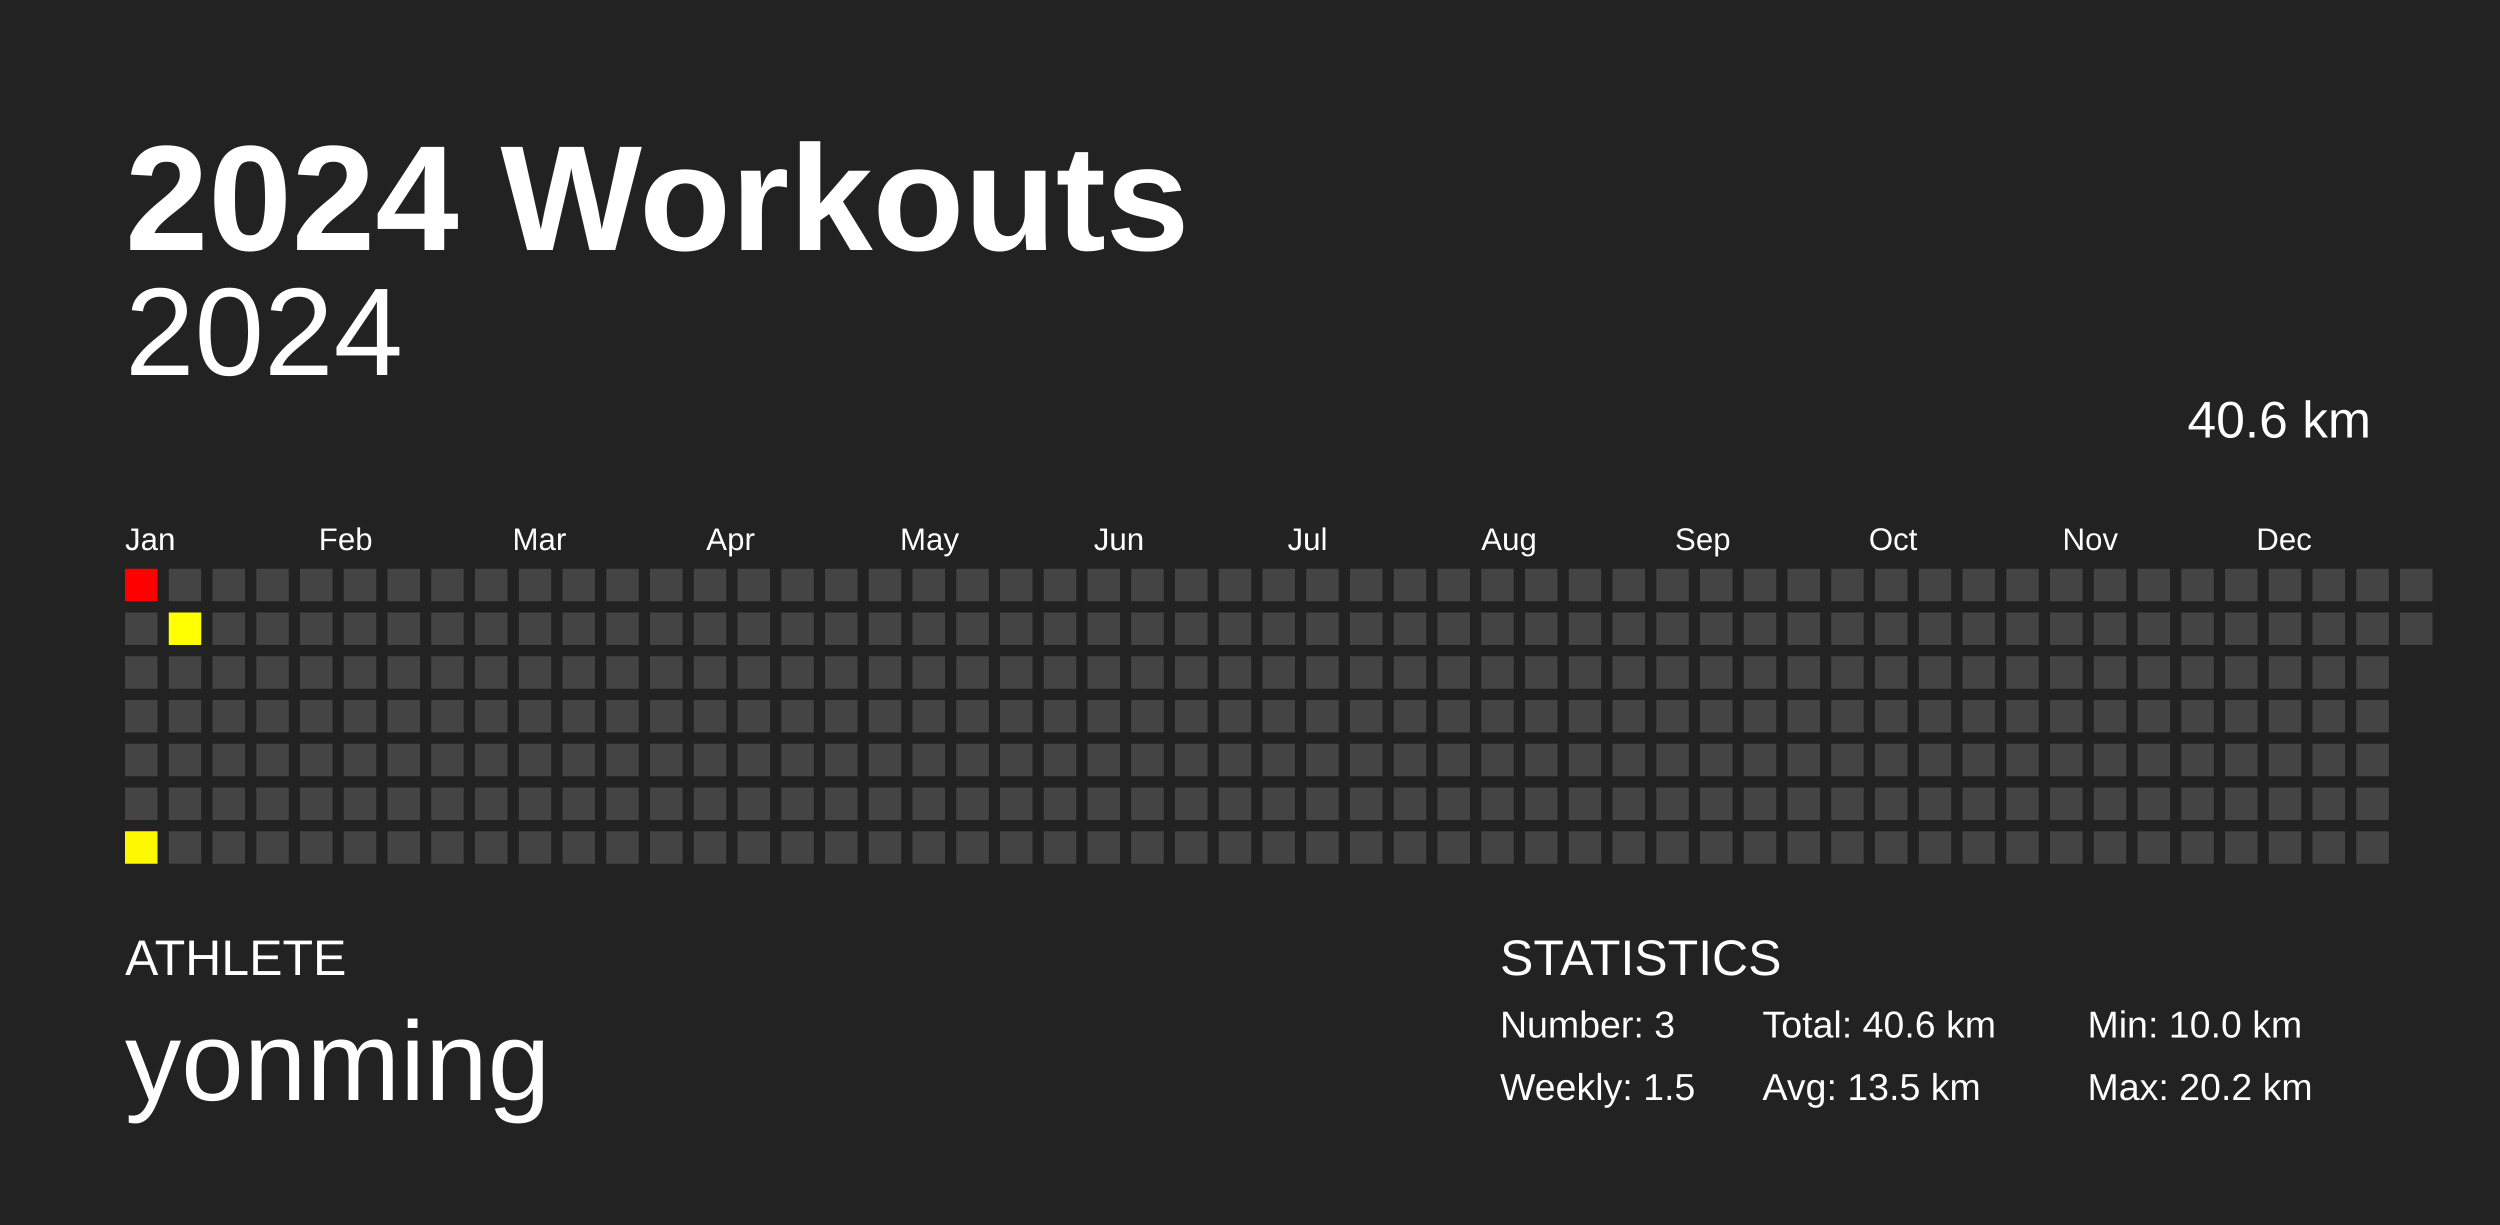
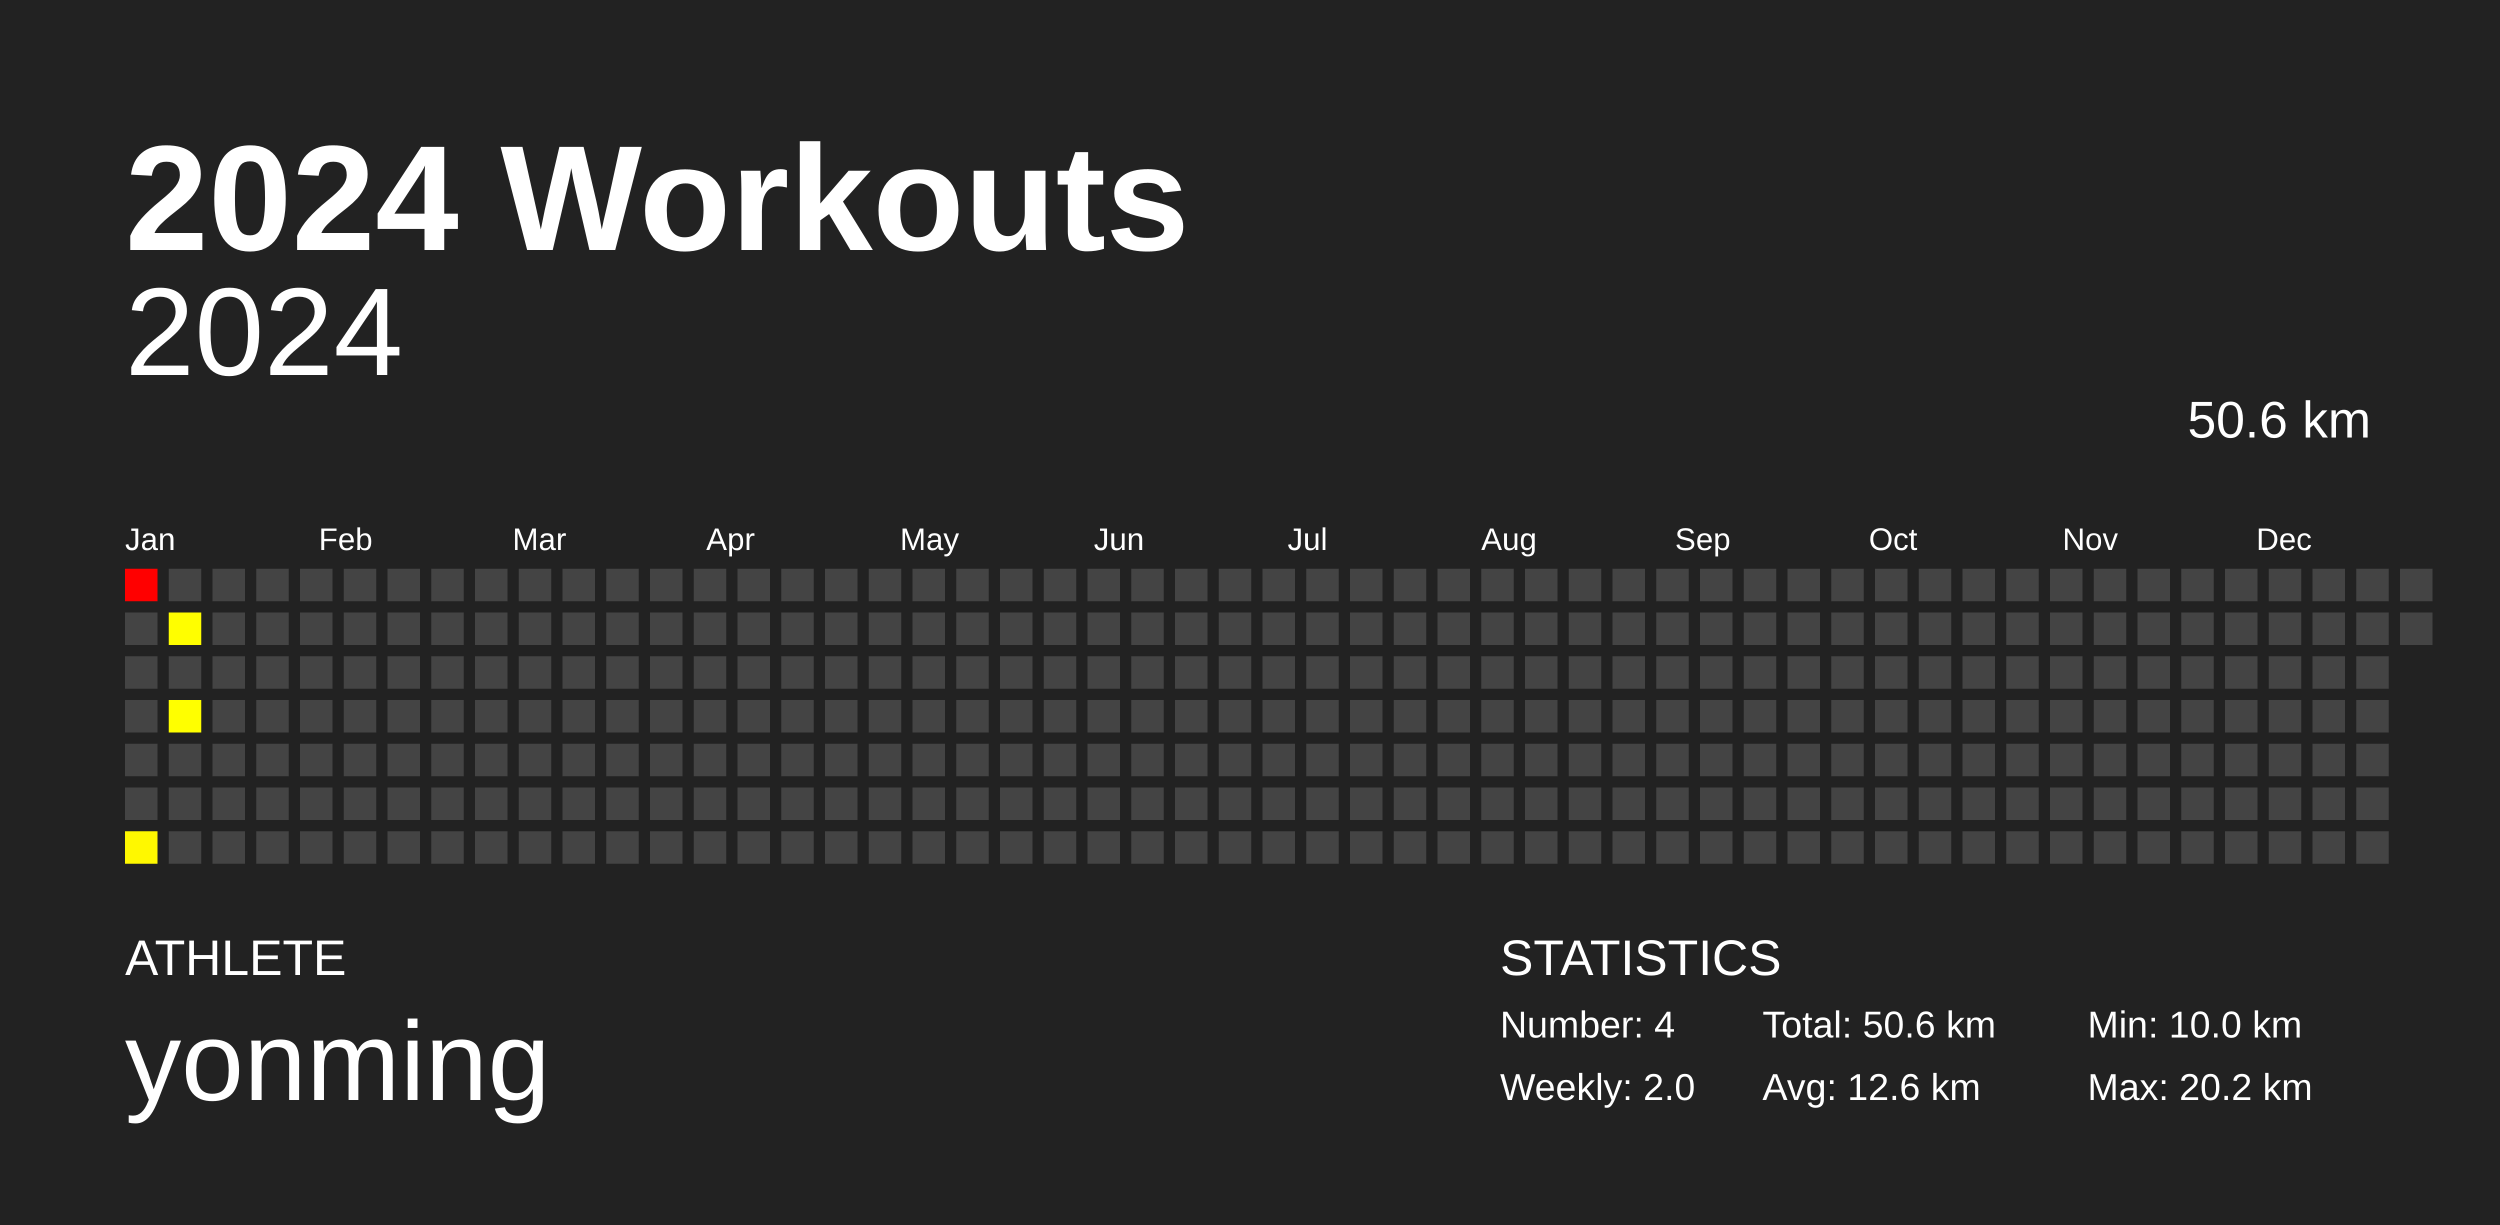
<svg xmlns="http://www.w3.org/2000/svg" baseProfile="full" height="98mm" version="1.1" viewBox="0,0,200,98" width="200mm">
  <defs />
  <rect fill="#222222" height="98" width="200" x="0" y="0" />
  <text fill="#FFFFFF" style="font-size:12px; font-family:Arial; font-weight:bold;" x="10" y="20">2024 Workouts</text>
  <text fill="#FFFFFF" style="font-size:4px; font-family:Arial" x="10" y="78">ATHLETE</text>
  <text fill="#FFFFFF" style="font-size:9px; font-family:Arial" x="10" y="88">yonming</text>
  <text fill="#FFFFFF" style="font-size:4px; font-family:Arial" x="120" y="78">STATISTICS</text>
-   <text fill="#FFFFFF" style="font-size:3px; font-family:Arial" x="120" y="83">Number: 3</text>
-   <text fill="#FFFFFF" style="font-size:3px; font-family:Arial" x="120" y="88">Weekly: 1.5</text>
-   <text fill="#FFFFFF" style="font-size:3px; font-family:Arial" x="141" y="83">Total: 40.6 km</text>
-   <text fill="#FFFFFF" style="font-size:3px; font-family:Arial" x="141" y="88">Avg: 13.5 km</text>
+   <text fill="#FFFFFF" style="font-size:3px; font-family:Arial" x="120" y="83">Number: 4</text>
+   <text fill="#FFFFFF" style="font-size:3px; font-family:Arial" x="120" y="88">Weekly: 2.0</text>
+   <text fill="#FFFFFF" style="font-size:3px; font-family:Arial" x="141" y="83">Total: 50.6 km</text>
+   <text fill="#FFFFFF" style="font-size:3px; font-family:Arial" x="141" y="88">Avg: 12.6 km</text>
  <text fill="#FFFFFF" style="font-size:3px; font-family:Arial" x="167" y="83">Min: 10.0 km</text>
  <text fill="#FFFFFF" style="font-size:3px; font-family:Arial" x="167" y="88">Max: 20.2 km</text>
  <text alignment-baseline="hanging" fill="#FFFFFF" style="font-size:10.0px; font-family:Arial;" x="10" y="30">2024</text>
-   <text alignment-baseline="hanging" fill="#FFFFFF" style="font-size:4.125px; font-family:Arial;" x="175" y="35">40.6 km</text>
+   <text alignment-baseline="hanging" fill="#FFFFFF" style="font-size:4.125px; font-family:Arial;" x="175" y="35">50.6 km</text>
  <text fill="#FFFFFF" style="font-size:2.5px; font-family:Arial" x="10.0" y="44">Jan</text>
  <text fill="#FFFFFF" style="font-size:2.5px; font-family:Arial" x="25.5" y="44">Feb</text>
  <text fill="#FFFFFF" style="font-size:2.5px; font-family:Arial" x="41.0" y="44">Mar</text>
  <text fill="#FFFFFF" style="font-size:2.5px; font-family:Arial" x="56.5" y="44">Apr</text>
  <text fill="#FFFFFF" style="font-size:2.5px; font-family:Arial" x="72.0" y="44">May</text>
  <text fill="#FFFFFF" style="font-size:2.5px; font-family:Arial" x="87.5" y="44">Jun</text>
  <text fill="#FFFFFF" style="font-size:2.5px; font-family:Arial" x="103.0" y="44">Jul</text>
  <text fill="#FFFFFF" style="font-size:2.5px; font-family:Arial" x="118.5" y="44">Aug</text>
  <text fill="#FFFFFF" style="font-size:2.5px; font-family:Arial" x="134.0" y="44">Sep</text>
  <text fill="#FFFFFF" style="font-size:2.5px; font-family:Arial" x="149.5" y="44">Oct</text>
  <text fill="#FFFFFF" style="font-size:2.5px; font-family:Arial" x="165.0" y="44">Nov</text>
  <text fill="#FFFFFF" style="font-size:2.5px; font-family:Arial" x="180.5" y="44">Dec</text>
  <rect fill="red" height="2.6" width="2.6" x="10.0" y="45.5" />
  <rect fill="#444444" height="2.6" width="2.6" x="10.0" y="49.0" />
  <rect fill="#444444" height="2.6" width="2.6" x="10.0" y="52.5" />
  <rect fill="#444444" height="2.6" width="2.6" x="10.0" y="56.0" />
  <rect fill="#444444" height="2.6" width="2.6" x="10.0" y="59.5" />
  <rect fill="#444444" height="2.6" width="2.6" x="10.0" y="63.0" />
-   <rect fill="#fff900" height="2.6" width="2.6" x="10.0" y="66.5" />
+   <rect fill="#fff800" height="2.6" width="2.6" x="10.0" y="66.5" />
  <rect fill="#444444" height="2.6" width="2.6" x="13.5" y="45.5" />
-   <rect fill="#ffff00" height="2.6" width="2.6" x="13.5" y="49.0" />
+   <rect fill="#fffe00" height="2.6" width="2.6" x="13.5" y="49.0" />
  <rect fill="#444444" height="2.6" width="2.6" x="13.5" y="52.5" />
-   <rect fill="#444444" height="2.6" width="2.6" x="13.5" y="56.0" />
+   <rect fill="#ffff00" height="2.6" width="2.6" x="13.5" y="56.0" />
  <rect fill="#444444" height="2.6" width="2.6" x="13.5" y="59.5" />
  <rect fill="#444444" height="2.6" width="2.6" x="13.5" y="63.0" />
  <rect fill="#444444" height="2.6" width="2.6" x="13.5" y="66.5" />
  <rect fill="#444444" height="2.6" width="2.6" x="17.0" y="45.5" />
  <rect fill="#444444" height="2.6" width="2.6" x="17.0" y="49.0" />
  <rect fill="#444444" height="2.6" width="2.6" x="17.0" y="52.5" />
  <rect fill="#444444" height="2.6" width="2.6" x="17.0" y="56.0" />
  <rect fill="#444444" height="2.6" width="2.6" x="17.0" y="59.5" />
  <rect fill="#444444" height="2.6" width="2.6" x="17.0" y="63.0" />
  <rect fill="#444444" height="2.6" width="2.6" x="17.0" y="66.5" />
  <rect fill="#444444" height="2.6" width="2.6" x="20.5" y="45.5" />
  <rect fill="#444444" height="2.6" width="2.6" x="20.5" y="49.0" />
  <rect fill="#444444" height="2.6" width="2.6" x="20.5" y="52.5" />
  <rect fill="#444444" height="2.6" width="2.6" x="20.5" y="56.0" />
  <rect fill="#444444" height="2.6" width="2.6" x="20.5" y="59.5" />
  <rect fill="#444444" height="2.6" width="2.6" x="20.5" y="63.0" />
  <rect fill="#444444" height="2.6" width="2.6" x="20.5" y="66.5" />
  <rect fill="#444444" height="2.6" width="2.6" x="24.0" y="45.5" />
  <rect fill="#444444" height="2.6" width="2.6" x="24.0" y="49.0" />
  <rect fill="#444444" height="2.6" width="2.6" x="24.0" y="52.5" />
  <rect fill="#444444" height="2.6" width="2.6" x="24.0" y="56.0" />
  <rect fill="#444444" height="2.6" width="2.6" x="24.0" y="59.5" />
  <rect fill="#444444" height="2.6" width="2.6" x="24.0" y="63.0" />
  <rect fill="#444444" height="2.6" width="2.6" x="24.0" y="66.5" />
  <rect fill="#444444" height="2.6" width="2.6" x="27.5" y="45.5" />
  <rect fill="#444444" height="2.6" width="2.6" x="27.5" y="49.0" />
  <rect fill="#444444" height="2.6" width="2.6" x="27.5" y="52.5" />
  <rect fill="#444444" height="2.6" width="2.6" x="27.5" y="56.0" />
  <rect fill="#444444" height="2.6" width="2.6" x="27.5" y="59.5" />
  <rect fill="#444444" height="2.6" width="2.6" x="27.5" y="63.0" />
  <rect fill="#444444" height="2.6" width="2.6" x="27.5" y="66.5" />
  <rect fill="#444444" height="2.6" width="2.6" x="31.0" y="45.5" />
  <rect fill="#444444" height="2.6" width="2.6" x="31.0" y="49.0" />
  <rect fill="#444444" height="2.6" width="2.6" x="31.0" y="52.5" />
  <rect fill="#444444" height="2.6" width="2.6" x="31.0" y="56.0" />
  <rect fill="#444444" height="2.6" width="2.6" x="31.0" y="59.5" />
  <rect fill="#444444" height="2.6" width="2.6" x="31.0" y="63.0" />
  <rect fill="#444444" height="2.6" width="2.6" x="31.0" y="66.5" />
  <rect fill="#444444" height="2.6" width="2.6" x="34.5" y="45.5" />
  <rect fill="#444444" height="2.6" width="2.6" x="34.5" y="49.0" />
  <rect fill="#444444" height="2.6" width="2.6" x="34.5" y="52.5" />
  <rect fill="#444444" height="2.6" width="2.6" x="34.5" y="56.0" />
  <rect fill="#444444" height="2.6" width="2.6" x="34.5" y="59.5" />
  <rect fill="#444444" height="2.6" width="2.6" x="34.5" y="63.0" />
  <rect fill="#444444" height="2.6" width="2.6" x="34.5" y="66.5" />
  <rect fill="#444444" height="2.6" width="2.6" x="38.0" y="45.5" />
  <rect fill="#444444" height="2.6" width="2.6" x="38.0" y="49.0" />
  <rect fill="#444444" height="2.6" width="2.6" x="38.0" y="52.5" />
  <rect fill="#444444" height="2.6" width="2.6" x="38.0" y="56.0" />
  <rect fill="#444444" height="2.6" width="2.6" x="38.0" y="59.5" />
  <rect fill="#444444" height="2.6" width="2.6" x="38.0" y="63.0" />
  <rect fill="#444444" height="2.6" width="2.6" x="38.0" y="66.5" />
  <rect fill="#444444" height="2.6" width="2.6" x="41.5" y="45.5" />
  <rect fill="#444444" height="2.6" width="2.6" x="41.5" y="49.0" />
  <rect fill="#444444" height="2.6" width="2.6" x="41.5" y="52.5" />
  <rect fill="#444444" height="2.6" width="2.6" x="41.5" y="56.0" />
  <rect fill="#444444" height="2.6" width="2.6" x="41.5" y="59.5" />
  <rect fill="#444444" height="2.6" width="2.6" x="41.5" y="63.0" />
  <rect fill="#444444" height="2.6" width="2.6" x="41.5" y="66.5" />
  <rect fill="#444444" height="2.6" width="2.6" x="45.0" y="45.5" />
  <rect fill="#444444" height="2.6" width="2.6" x="45.0" y="49.0" />
  <rect fill="#444444" height="2.6" width="2.6" x="45.0" y="52.5" />
  <rect fill="#444444" height="2.6" width="2.6" x="45.0" y="56.0" />
  <rect fill="#444444" height="2.6" width="2.6" x="45.0" y="59.5" />
  <rect fill="#444444" height="2.6" width="2.6" x="45.0" y="63.0" />
  <rect fill="#444444" height="2.6" width="2.6" x="45.0" y="66.5" />
  <rect fill="#444444" height="2.6" width="2.6" x="48.5" y="45.5" />
  <rect fill="#444444" height="2.6" width="2.6" x="48.5" y="49.0" />
  <rect fill="#444444" height="2.6" width="2.6" x="48.5" y="52.5" />
  <rect fill="#444444" height="2.6" width="2.6" x="48.5" y="56.0" />
  <rect fill="#444444" height="2.6" width="2.6" x="48.5" y="59.5" />
  <rect fill="#444444" height="2.6" width="2.6" x="48.5" y="63.0" />
  <rect fill="#444444" height="2.6" width="2.6" x="48.5" y="66.5" />
  <rect fill="#444444" height="2.6" width="2.6" x="52.0" y="45.5" />
  <rect fill="#444444" height="2.6" width="2.6" x="52.0" y="49.0" />
  <rect fill="#444444" height="2.6" width="2.6" x="52.0" y="52.5" />
  <rect fill="#444444" height="2.6" width="2.6" x="52.0" y="56.0" />
  <rect fill="#444444" height="2.6" width="2.6" x="52.0" y="59.5" />
  <rect fill="#444444" height="2.6" width="2.6" x="52.0" y="63.0" />
  <rect fill="#444444" height="2.6" width="2.6" x="52.0" y="66.5" />
  <rect fill="#444444" height="2.6" width="2.6" x="55.5" y="45.5" />
  <rect fill="#444444" height="2.6" width="2.6" x="55.5" y="49.0" />
  <rect fill="#444444" height="2.6" width="2.6" x="55.5" y="52.5" />
  <rect fill="#444444" height="2.6" width="2.6" x="55.5" y="56.0" />
  <rect fill="#444444" height="2.6" width="2.6" x="55.5" y="59.5" />
  <rect fill="#444444" height="2.6" width="2.6" x="55.5" y="63.0" />
  <rect fill="#444444" height="2.6" width="2.6" x="55.5" y="66.5" />
  <rect fill="#444444" height="2.6" width="2.6" x="59.0" y="45.5" />
  <rect fill="#444444" height="2.6" width="2.6" x="59.0" y="49.0" />
  <rect fill="#444444" height="2.6" width="2.6" x="59.0" y="52.5" />
  <rect fill="#444444" height="2.6" width="2.6" x="59.0" y="56.0" />
  <rect fill="#444444" height="2.6" width="2.6" x="59.0" y="59.5" />
  <rect fill="#444444" height="2.6" width="2.6" x="59.0" y="63.0" />
  <rect fill="#444444" height="2.6" width="2.6" x="59.0" y="66.5" />
  <rect fill="#444444" height="2.6" width="2.6" x="62.5" y="45.5" />
  <rect fill="#444444" height="2.6" width="2.6" x="62.5" y="49.0" />
  <rect fill="#444444" height="2.6" width="2.6" x="62.5" y="52.5" />
  <rect fill="#444444" height="2.6" width="2.6" x="62.5" y="56.0" />
  <rect fill="#444444" height="2.6" width="2.6" x="62.5" y="59.5" />
  <rect fill="#444444" height="2.6" width="2.6" x="62.5" y="63.0" />
  <rect fill="#444444" height="2.6" width="2.6" x="62.5" y="66.5" />
  <rect fill="#444444" height="2.6" width="2.6" x="66.0" y="45.5" />
  <rect fill="#444444" height="2.6" width="2.6" x="66.0" y="49.0" />
  <rect fill="#444444" height="2.6" width="2.6" x="66.0" y="52.5" />
  <rect fill="#444444" height="2.6" width="2.6" x="66.0" y="56.0" />
  <rect fill="#444444" height="2.6" width="2.6" x="66.0" y="59.5" />
  <rect fill="#444444" height="2.6" width="2.6" x="66.0" y="63.0" />
  <rect fill="#444444" height="2.6" width="2.6" x="66.0" y="66.5" />
  <rect fill="#444444" height="2.6" width="2.6" x="69.5" y="45.5" />
  <rect fill="#444444" height="2.6" width="2.6" x="69.5" y="49.0" />
  <rect fill="#444444" height="2.6" width="2.6" x="69.5" y="52.5" />
  <rect fill="#444444" height="2.6" width="2.6" x="69.5" y="56.0" />
  <rect fill="#444444" height="2.6" width="2.6" x="69.5" y="59.5" />
  <rect fill="#444444" height="2.6" width="2.6" x="69.5" y="63.0" />
  <rect fill="#444444" height="2.6" width="2.6" x="69.5" y="66.5" />
  <rect fill="#444444" height="2.6" width="2.6" x="73.0" y="45.5" />
  <rect fill="#444444" height="2.6" width="2.6" x="73.0" y="49.0" />
  <rect fill="#444444" height="2.6" width="2.6" x="73.0" y="52.5" />
  <rect fill="#444444" height="2.6" width="2.6" x="73.0" y="56.0" />
  <rect fill="#444444" height="2.6" width="2.6" x="73.0" y="59.5" />
  <rect fill="#444444" height="2.6" width="2.6" x="73.0" y="63.0" />
  <rect fill="#444444" height="2.6" width="2.6" x="73.0" y="66.5" />
  <rect fill="#444444" height="2.6" width="2.6" x="76.5" y="45.5" />
  <rect fill="#444444" height="2.6" width="2.6" x="76.5" y="49.0" />
  <rect fill="#444444" height="2.6" width="2.6" x="76.5" y="52.5" />
  <rect fill="#444444" height="2.6" width="2.6" x="76.5" y="56.0" />
  <rect fill="#444444" height="2.6" width="2.6" x="76.5" y="59.5" />
  <rect fill="#444444" height="2.6" width="2.6" x="76.5" y="63.0" />
  <rect fill="#444444" height="2.6" width="2.6" x="76.5" y="66.5" />
  <rect fill="#444444" height="2.6" width="2.6" x="80.0" y="45.5" />
  <rect fill="#444444" height="2.6" width="2.6" x="80.0" y="49.0" />
  <rect fill="#444444" height="2.6" width="2.6" x="80.0" y="52.5" />
  <rect fill="#444444" height="2.6" width="2.6" x="80.0" y="56.0" />
  <rect fill="#444444" height="2.6" width="2.6" x="80.0" y="59.5" />
  <rect fill="#444444" height="2.6" width="2.6" x="80.0" y="63.0" />
  <rect fill="#444444" height="2.6" width="2.6" x="80.0" y="66.5" />
  <rect fill="#444444" height="2.6" width="2.6" x="83.5" y="45.5" />
  <rect fill="#444444" height="2.6" width="2.6" x="83.5" y="49.0" />
  <rect fill="#444444" height="2.6" width="2.6" x="83.5" y="52.5" />
  <rect fill="#444444" height="2.6" width="2.6" x="83.5" y="56.0" />
  <rect fill="#444444" height="2.6" width="2.6" x="83.5" y="59.5" />
  <rect fill="#444444" height="2.6" width="2.6" x="83.5" y="63.0" />
  <rect fill="#444444" height="2.6" width="2.6" x="83.5" y="66.5" />
  <rect fill="#444444" height="2.6" width="2.6" x="87.0" y="45.5" />
  <rect fill="#444444" height="2.6" width="2.6" x="87.0" y="49.0" />
  <rect fill="#444444" height="2.6" width="2.6" x="87.0" y="52.5" />
  <rect fill="#444444" height="2.6" width="2.6" x="87.0" y="56.0" />
  <rect fill="#444444" height="2.6" width="2.6" x="87.0" y="59.5" />
  <rect fill="#444444" height="2.6" width="2.6" x="87.0" y="63.0" />
  <rect fill="#444444" height="2.6" width="2.6" x="87.0" y="66.5" />
  <rect fill="#444444" height="2.6" width="2.6" x="90.5" y="45.5" />
  <rect fill="#444444" height="2.6" width="2.6" x="90.5" y="49.0" />
  <rect fill="#444444" height="2.6" width="2.6" x="90.5" y="52.5" />
  <rect fill="#444444" height="2.6" width="2.6" x="90.5" y="56.0" />
  <rect fill="#444444" height="2.6" width="2.6" x="90.5" y="59.5" />
  <rect fill="#444444" height="2.6" width="2.6" x="90.5" y="63.0" />
  <rect fill="#444444" height="2.6" width="2.6" x="90.5" y="66.5" />
  <rect fill="#444444" height="2.6" width="2.6" x="94.0" y="45.5" />
  <rect fill="#444444" height="2.6" width="2.6" x="94.0" y="49.0" />
  <rect fill="#444444" height="2.6" width="2.6" x="94.0" y="52.5" />
  <rect fill="#444444" height="2.6" width="2.6" x="94.0" y="56.0" />
  <rect fill="#444444" height="2.6" width="2.6" x="94.0" y="59.5" />
  <rect fill="#444444" height="2.6" width="2.6" x="94.0" y="63.0" />
  <rect fill="#444444" height="2.6" width="2.6" x="94.0" y="66.5" />
  <rect fill="#444444" height="2.6" width="2.6" x="97.5" y="45.5" />
  <rect fill="#444444" height="2.6" width="2.6" x="97.5" y="49.0" />
  <rect fill="#444444" height="2.6" width="2.6" x="97.5" y="52.5" />
  <rect fill="#444444" height="2.6" width="2.6" x="97.5" y="56.0" />
  <rect fill="#444444" height="2.6" width="2.6" x="97.5" y="59.5" />
  <rect fill="#444444" height="2.6" width="2.6" x="97.5" y="63.0" />
  <rect fill="#444444" height="2.6" width="2.6" x="97.5" y="66.5" />
  <rect fill="#444444" height="2.6" width="2.6" x="101.0" y="45.5" />
  <rect fill="#444444" height="2.6" width="2.6" x="101.0" y="49.0" />
  <rect fill="#444444" height="2.6" width="2.6" x="101.0" y="52.5" />
  <rect fill="#444444" height="2.6" width="2.6" x="101.0" y="56.0" />
  <rect fill="#444444" height="2.6" width="2.6" x="101.0" y="59.5" />
  <rect fill="#444444" height="2.6" width="2.6" x="101.0" y="63.0" />
  <rect fill="#444444" height="2.6" width="2.6" x="101.0" y="66.5" />
  <rect fill="#444444" height="2.6" width="2.6" x="104.5" y="45.5" />
  <rect fill="#444444" height="2.6" width="2.6" x="104.5" y="49.0" />
  <rect fill="#444444" height="2.6" width="2.6" x="104.5" y="52.5" />
  <rect fill="#444444" height="2.6" width="2.6" x="104.5" y="56.0" />
  <rect fill="#444444" height="2.6" width="2.6" x="104.5" y="59.5" />
  <rect fill="#444444" height="2.6" width="2.6" x="104.5" y="63.0" />
  <rect fill="#444444" height="2.6" width="2.6" x="104.5" y="66.5" />
  <rect fill="#444444" height="2.6" width="2.6" x="108.0" y="45.5" />
  <rect fill="#444444" height="2.6" width="2.6" x="108.0" y="49.0" />
  <rect fill="#444444" height="2.6" width="2.6" x="108.0" y="52.5" />
  <rect fill="#444444" height="2.6" width="2.6" x="108.0" y="56.0" />
  <rect fill="#444444" height="2.6" width="2.6" x="108.0" y="59.5" />
  <rect fill="#444444" height="2.6" width="2.6" x="108.0" y="63.0" />
  <rect fill="#444444" height="2.6" width="2.6" x="108.0" y="66.5" />
  <rect fill="#444444" height="2.6" width="2.6" x="111.5" y="45.5" />
  <rect fill="#444444" height="2.6" width="2.6" x="111.5" y="49.0" />
  <rect fill="#444444" height="2.6" width="2.6" x="111.5" y="52.5" />
  <rect fill="#444444" height="2.6" width="2.6" x="111.5" y="56.0" />
  <rect fill="#444444" height="2.6" width="2.6" x="111.5" y="59.5" />
  <rect fill="#444444" height="2.6" width="2.6" x="111.5" y="63.0" />
  <rect fill="#444444" height="2.6" width="2.6" x="111.5" y="66.5" />
  <rect fill="#444444" height="2.6" width="2.6" x="115.0" y="45.5" />
  <rect fill="#444444" height="2.6" width="2.6" x="115.0" y="49.0" />
  <rect fill="#444444" height="2.6" width="2.6" x="115.0" y="52.5" />
  <rect fill="#444444" height="2.6" width="2.6" x="115.0" y="56.0" />
  <rect fill="#444444" height="2.6" width="2.6" x="115.0" y="59.5" />
  <rect fill="#444444" height="2.6" width="2.6" x="115.0" y="63.0" />
  <rect fill="#444444" height="2.6" width="2.6" x="115.0" y="66.5" />
  <rect fill="#444444" height="2.6" width="2.6" x="118.5" y="45.5" />
  <rect fill="#444444" height="2.6" width="2.6" x="118.5" y="49.0" />
  <rect fill="#444444" height="2.6" width="2.6" x="118.5" y="52.5" />
  <rect fill="#444444" height="2.6" width="2.6" x="118.5" y="56.0" />
  <rect fill="#444444" height="2.6" width="2.6" x="118.5" y="59.5" />
  <rect fill="#444444" height="2.6" width="2.6" x="118.5" y="63.0" />
  <rect fill="#444444" height="2.6" width="2.6" x="118.5" y="66.5" />
  <rect fill="#444444" height="2.6" width="2.6" x="122.0" y="45.5" />
  <rect fill="#444444" height="2.6" width="2.6" x="122.0" y="49.0" />
  <rect fill="#444444" height="2.6" width="2.6" x="122.0" y="52.5" />
  <rect fill="#444444" height="2.6" width="2.6" x="122.0" y="56.0" />
  <rect fill="#444444" height="2.6" width="2.6" x="122.0" y="59.5" />
  <rect fill="#444444" height="2.6" width="2.6" x="122.0" y="63.0" />
  <rect fill="#444444" height="2.6" width="2.6" x="122.0" y="66.5" />
  <rect fill="#444444" height="2.6" width="2.6" x="125.5" y="45.5" />
  <rect fill="#444444" height="2.6" width="2.6" x="125.5" y="49.0" />
  <rect fill="#444444" height="2.6" width="2.6" x="125.5" y="52.5" />
  <rect fill="#444444" height="2.6" width="2.6" x="125.5" y="56.0" />
  <rect fill="#444444" height="2.6" width="2.6" x="125.5" y="59.5" />
  <rect fill="#444444" height="2.6" width="2.6" x="125.5" y="63.0" />
  <rect fill="#444444" height="2.6" width="2.6" x="125.5" y="66.5" />
  <rect fill="#444444" height="2.6" width="2.6" x="129.0" y="45.5" />
  <rect fill="#444444" height="2.6" width="2.6" x="129.0" y="49.0" />
  <rect fill="#444444" height="2.6" width="2.6" x="129.0" y="52.5" />
  <rect fill="#444444" height="2.6" width="2.6" x="129.0" y="56.0" />
  <rect fill="#444444" height="2.6" width="2.6" x="129.0" y="59.5" />
  <rect fill="#444444" height="2.6" width="2.6" x="129.0" y="63.0" />
  <rect fill="#444444" height="2.6" width="2.6" x="129.0" y="66.5" />
  <rect fill="#444444" height="2.6" width="2.6" x="132.5" y="45.5" />
  <rect fill="#444444" height="2.6" width="2.6" x="132.5" y="49.0" />
  <rect fill="#444444" height="2.6" width="2.6" x="132.5" y="52.5" />
  <rect fill="#444444" height="2.6" width="2.6" x="132.5" y="56.0" />
  <rect fill="#444444" height="2.6" width="2.6" x="132.5" y="59.5" />
  <rect fill="#444444" height="2.6" width="2.6" x="132.5" y="63.0" />
  <rect fill="#444444" height="2.6" width="2.6" x="132.5" y="66.5" />
  <rect fill="#444444" height="2.6" width="2.6" x="136.0" y="45.5" />
  <rect fill="#444444" height="2.6" width="2.6" x="136.0" y="49.0" />
  <rect fill="#444444" height="2.6" width="2.6" x="136.0" y="52.5" />
  <rect fill="#444444" height="2.6" width="2.6" x="136.0" y="56.0" />
  <rect fill="#444444" height="2.6" width="2.6" x="136.0" y="59.5" />
  <rect fill="#444444" height="2.6" width="2.6" x="136.0" y="63.0" />
  <rect fill="#444444" height="2.6" width="2.6" x="136.0" y="66.5" />
  <rect fill="#444444" height="2.6" width="2.6" x="139.5" y="45.5" />
  <rect fill="#444444" height="2.6" width="2.6" x="139.5" y="49.0" />
  <rect fill="#444444" height="2.6" width="2.6" x="139.5" y="52.5" />
  <rect fill="#444444" height="2.6" width="2.6" x="139.5" y="56.0" />
  <rect fill="#444444" height="2.6" width="2.6" x="139.5" y="59.5" />
  <rect fill="#444444" height="2.6" width="2.6" x="139.5" y="63.0" />
  <rect fill="#444444" height="2.6" width="2.6" x="139.5" y="66.5" />
  <rect fill="#444444" height="2.6" width="2.6" x="143.0" y="45.5" />
  <rect fill="#444444" height="2.6" width="2.6" x="143.0" y="49.0" />
  <rect fill="#444444" height="2.6" width="2.6" x="143.0" y="52.5" />
  <rect fill="#444444" height="2.6" width="2.6" x="143.0" y="56.0" />
  <rect fill="#444444" height="2.6" width="2.6" x="143.0" y="59.5" />
  <rect fill="#444444" height="2.6" width="2.6" x="143.0" y="63.0" />
  <rect fill="#444444" height="2.6" width="2.6" x="143.0" y="66.5" />
  <rect fill="#444444" height="2.6" width="2.6" x="146.5" y="45.5" />
  <rect fill="#444444" height="2.6" width="2.6" x="146.5" y="49.0" />
  <rect fill="#444444" height="2.6" width="2.6" x="146.5" y="52.5" />
  <rect fill="#444444" height="2.6" width="2.6" x="146.5" y="56.0" />
  <rect fill="#444444" height="2.6" width="2.6" x="146.5" y="59.5" />
  <rect fill="#444444" height="2.6" width="2.6" x="146.5" y="63.0" />
  <rect fill="#444444" height="2.6" width="2.6" x="146.5" y="66.5" />
  <rect fill="#444444" height="2.6" width="2.6" x="150.0" y="45.5" />
  <rect fill="#444444" height="2.6" width="2.6" x="150.0" y="49.0" />
  <rect fill="#444444" height="2.6" width="2.6" x="150.0" y="52.5" />
  <rect fill="#444444" height="2.6" width="2.6" x="150.0" y="56.0" />
  <rect fill="#444444" height="2.6" width="2.6" x="150.0" y="59.5" />
  <rect fill="#444444" height="2.6" width="2.6" x="150.0" y="63.0" />
  <rect fill="#444444" height="2.6" width="2.6" x="150.0" y="66.5" />
  <rect fill="#444444" height="2.6" width="2.6" x="153.5" y="45.5" />
  <rect fill="#444444" height="2.6" width="2.6" x="153.5" y="49.0" />
  <rect fill="#444444" height="2.6" width="2.6" x="153.5" y="52.5" />
  <rect fill="#444444" height="2.6" width="2.6" x="153.5" y="56.0" />
  <rect fill="#444444" height="2.6" width="2.6" x="153.5" y="59.5" />
  <rect fill="#444444" height="2.6" width="2.6" x="153.5" y="63.0" />
  <rect fill="#444444" height="2.6" width="2.6" x="153.5" y="66.5" />
  <rect fill="#444444" height="2.6" width="2.6" x="157.0" y="45.5" />
  <rect fill="#444444" height="2.6" width="2.6" x="157.0" y="49.0" />
  <rect fill="#444444" height="2.6" width="2.6" x="157.0" y="52.5" />
  <rect fill="#444444" height="2.6" width="2.6" x="157.0" y="56.0" />
  <rect fill="#444444" height="2.6" width="2.6" x="157.0" y="59.5" />
  <rect fill="#444444" height="2.6" width="2.6" x="157.0" y="63.0" />
  <rect fill="#444444" height="2.6" width="2.6" x="157.0" y="66.5" />
  <rect fill="#444444" height="2.6" width="2.6" x="160.5" y="45.5" />
  <rect fill="#444444" height="2.6" width="2.6" x="160.5" y="49.0" />
  <rect fill="#444444" height="2.6" width="2.6" x="160.5" y="52.5" />
  <rect fill="#444444" height="2.6" width="2.6" x="160.5" y="56.0" />
  <rect fill="#444444" height="2.6" width="2.6" x="160.5" y="59.5" />
  <rect fill="#444444" height="2.6" width="2.6" x="160.5" y="63.0" />
  <rect fill="#444444" height="2.6" width="2.6" x="160.5" y="66.5" />
  <rect fill="#444444" height="2.6" width="2.6" x="164.0" y="45.5" />
  <rect fill="#444444" height="2.6" width="2.6" x="164.0" y="49.0" />
  <rect fill="#444444" height="2.6" width="2.6" x="164.0" y="52.5" />
  <rect fill="#444444" height="2.6" width="2.6" x="164.0" y="56.0" />
  <rect fill="#444444" height="2.6" width="2.6" x="164.0" y="59.5" />
  <rect fill="#444444" height="2.6" width="2.6" x="164.0" y="63.0" />
  <rect fill="#444444" height="2.6" width="2.6" x="164.0" y="66.5" />
  <rect fill="#444444" height="2.6" width="2.6" x="167.5" y="45.5" />
  <rect fill="#444444" height="2.6" width="2.6" x="167.5" y="49.0" />
  <rect fill="#444444" height="2.6" width="2.6" x="167.5" y="52.5" />
  <rect fill="#444444" height="2.6" width="2.6" x="167.5" y="56.0" />
  <rect fill="#444444" height="2.6" width="2.6" x="167.5" y="59.5" />
  <rect fill="#444444" height="2.6" width="2.6" x="167.5" y="63.0" />
  <rect fill="#444444" height="2.6" width="2.6" x="167.5" y="66.5" />
  <rect fill="#444444" height="2.6" width="2.6" x="171.0" y="45.5" />
  <rect fill="#444444" height="2.6" width="2.6" x="171.0" y="49.0" />
  <rect fill="#444444" height="2.6" width="2.6" x="171.0" y="52.5" />
  <rect fill="#444444" height="2.6" width="2.6" x="171.0" y="56.0" />
  <rect fill="#444444" height="2.6" width="2.6" x="171.0" y="59.5" />
  <rect fill="#444444" height="2.6" width="2.6" x="171.0" y="63.0" />
  <rect fill="#444444" height="2.6" width="2.6" x="171.0" y="66.5" />
  <rect fill="#444444" height="2.6" width="2.6" x="174.5" y="45.5" />
  <rect fill="#444444" height="2.6" width="2.6" x="174.5" y="49.0" />
  <rect fill="#444444" height="2.6" width="2.6" x="174.5" y="52.5" />
  <rect fill="#444444" height="2.6" width="2.6" x="174.5" y="56.0" />
  <rect fill="#444444" height="2.6" width="2.6" x="174.5" y="59.5" />
  <rect fill="#444444" height="2.6" width="2.6" x="174.5" y="63.0" />
  <rect fill="#444444" height="2.6" width="2.6" x="174.5" y="66.5" />
  <rect fill="#444444" height="2.6" width="2.6" x="178.0" y="45.5" />
  <rect fill="#444444" height="2.6" width="2.6" x="178.0" y="49.0" />
  <rect fill="#444444" height="2.6" width="2.6" x="178.0" y="52.5" />
  <rect fill="#444444" height="2.6" width="2.6" x="178.0" y="56.0" />
  <rect fill="#444444" height="2.6" width="2.6" x="178.0" y="59.5" />
  <rect fill="#444444" height="2.6" width="2.6" x="178.0" y="63.0" />
  <rect fill="#444444" height="2.6" width="2.6" x="178.0" y="66.5" />
  <rect fill="#444444" height="2.6" width="2.6" x="181.5" y="45.5" />
  <rect fill="#444444" height="2.6" width="2.6" x="181.5" y="49.0" />
  <rect fill="#444444" height="2.6" width="2.6" x="181.5" y="52.5" />
  <rect fill="#444444" height="2.6" width="2.6" x="181.5" y="56.0" />
  <rect fill="#444444" height="2.6" width="2.6" x="181.5" y="59.5" />
  <rect fill="#444444" height="2.6" width="2.6" x="181.5" y="63.0" />
  <rect fill="#444444" height="2.6" width="2.6" x="181.5" y="66.5" />
  <rect fill="#444444" height="2.6" width="2.6" x="185.0" y="45.5" />
  <rect fill="#444444" height="2.6" width="2.6" x="185.0" y="49.0" />
  <rect fill="#444444" height="2.6" width="2.6" x="185.0" y="52.5" />
  <rect fill="#444444" height="2.6" width="2.6" x="185.0" y="56.0" />
  <rect fill="#444444" height="2.6" width="2.6" x="185.0" y="59.5" />
  <rect fill="#444444" height="2.6" width="2.6" x="185.0" y="63.0" />
  <rect fill="#444444" height="2.6" width="2.6" x="185.0" y="66.5" />
  <rect fill="#444444" height="2.6" width="2.6" x="188.5" y="45.5" />
  <rect fill="#444444" height="2.6" width="2.6" x="188.5" y="49.0" />
  <rect fill="#444444" height="2.6" width="2.6" x="188.5" y="52.5" />
  <rect fill="#444444" height="2.6" width="2.6" x="188.5" y="56.0" />
  <rect fill="#444444" height="2.6" width="2.6" x="188.5" y="59.5" />
  <rect fill="#444444" height="2.6" width="2.6" x="188.5" y="63.0" />
  <rect fill="#444444" height="2.6" width="2.6" x="188.5" y="66.5" />
  <rect fill="#444444" height="2.6" width="2.6" x="192.0" y="45.5" />
  <rect fill="#444444" height="2.6" width="2.6" x="192.0" y="49.0" />
</svg>
